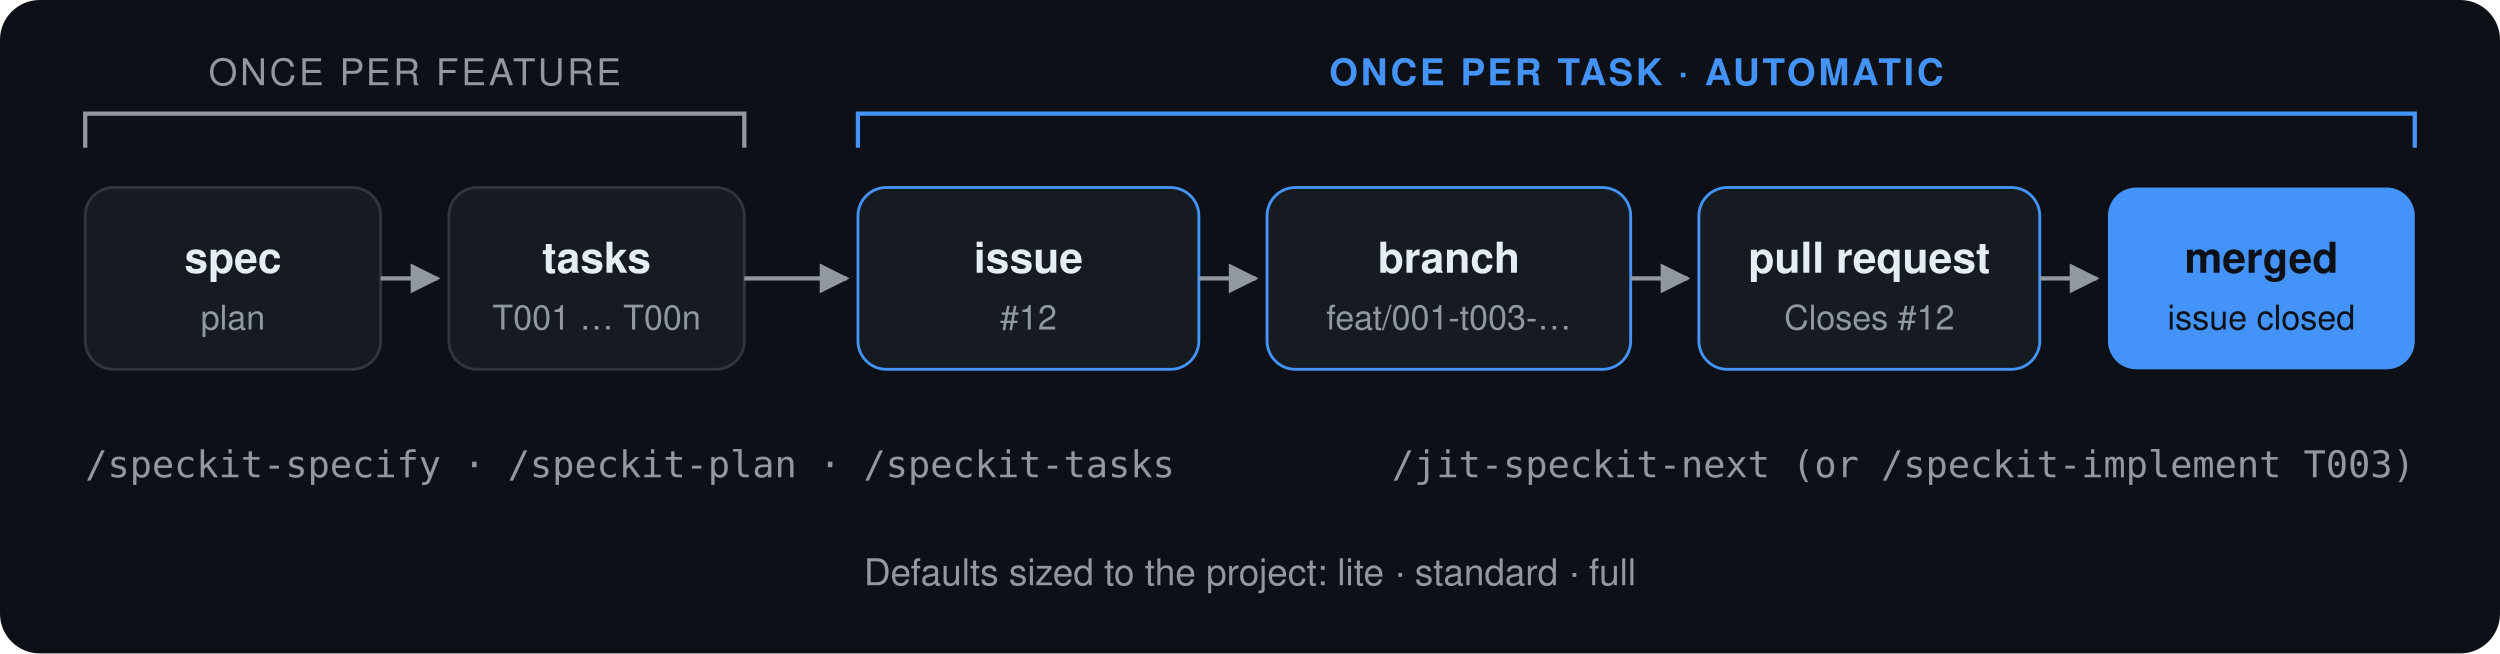
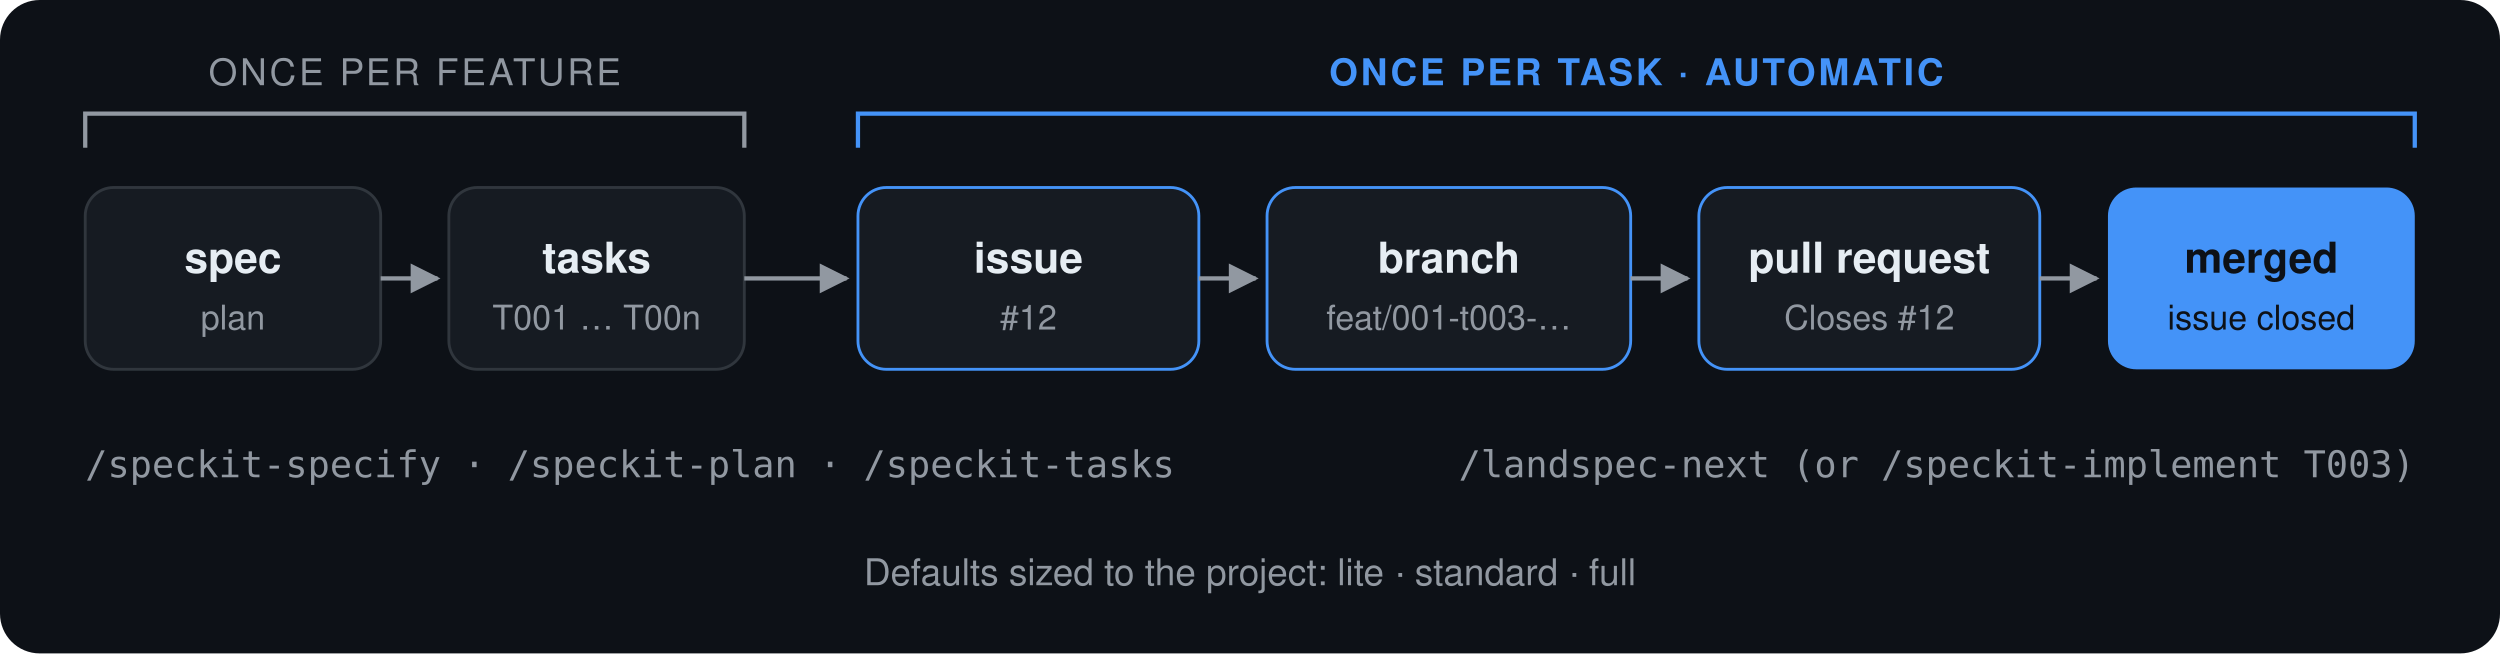
<svg xmlns="http://www.w3.org/2000/svg" width="880" height="230" viewBox="0 0 880 230" font-family="ui-sans-serif, -apple-system, 'Segoe UI', Helvetica, Arial, sans-serif">
  <rect width="880" height="230" rx="14" fill="#0d1117" />
  <defs>
    <marker id="a" viewBox="0 0 10 10" refX="9" refY="5" markerWidth="7" markerHeight="7" orient="auto">
      <path d="M0 0L10 5L0 10z" fill="#9198a1" />
    </marker>
  </defs>
  <path d="M30 52V40H262V52" fill="none" stroke="#9198a1" stroke-width="1.5" />
  <text x="146" y="30" text-anchor="middle" font-size="13" fill="#9198a1" letter-spacing="1">ONCE PER FEATURE</text>
  <path d="M302 52V40H850V52" fill="none" stroke="#4493f8" stroke-width="1.5" />
  <text x="576" y="30" text-anchor="middle" font-size="13" fill="#4493f8" letter-spacing="1" font-weight="600">ONCE PER TASK · AUTOMATIC</text>
  <g font-size="15" text-anchor="middle">
    <rect x="30" y="66" width="104" height="64" rx="10" fill="#161b22" stroke="#30363d" />
    <text x="82" y="96" fill="#e6edf3" font-weight="600">spec</text>
    <text x="82" y="116" fill="#9198a1" font-size="12">plan</text>
    <rect x="158" y="66" width="104" height="64" rx="10" fill="#161b22" stroke="#30363d" />
    <text x="210" y="96" fill="#e6edf3" font-weight="600">tasks</text>
    <text x="210" y="116" fill="#9198a1" font-size="12">T001 … T00n</text>
    <rect x="302" y="66" width="120" height="64" rx="10" fill="#161b22" stroke="#4493f8" />
    <text x="362" y="96" fill="#e6edf3" font-weight="600">issue</text>
    <text x="362" y="116" fill="#9198a1" font-size="12">#12</text>
    <rect x="446" y="66" width="128" height="64" rx="10" fill="#161b22" stroke="#4493f8" />
    <text x="510" y="96" fill="#e6edf3" font-weight="600">branch</text>
    <text x="510" y="116" fill="#9198a1" font-size="12">feat/001-t003-…</text>
    <rect x="598" y="66" width="120" height="64" rx="10" fill="#161b22" stroke="#4493f8" />
    <text x="658" y="96" fill="#e6edf3" font-weight="600">pull request</text>
    <text x="658" y="116" fill="#9198a1" font-size="12">Closes #12</text>
    <rect x="742" y="66" width="108" height="64" rx="10" fill="#4493f8" />
    <text x="796" y="96" fill="#0d1117" font-weight="700">merged</text>
    <text x="796" y="116" fill="#0d1117" font-size="12">issue closed</text>
  </g>
  <g stroke="#9198a1" stroke-width="1.5" marker-end="url(#a)">
    <line x1="134" y1="98" x2="154" y2="98" />
    <line x1="262" y1="98" x2="298" y2="98" />
    <line x1="422" y1="98" x2="442" y2="98" />
    <line x1="574" y1="98" x2="594" y2="98" />
    <line x1="718" y1="98" x2="738" y2="98" />
  </g>
  <g font-family="ui-monospace, SFMono-Regular, Menlo, Consolas, monospace" font-size="13" fill="#9198a1">
    <text x="30" y="168">/speckit-specify · /speckit-plan · /speckit-tasks</text>
-     <text x="850" y="168" text-anchor="end">/jit-speckit-next   (or /speckit-implement T003)</text>
+     <text x="850" y="168" text-anchor="end">/landspec-next   (or /speckit-implement T003)</text>
  </g>
  <text x="440" y="206" text-anchor="middle" font-size="13" fill="#9198a1">Defaults sized to the project: lite · standard · full</text>
</svg>
